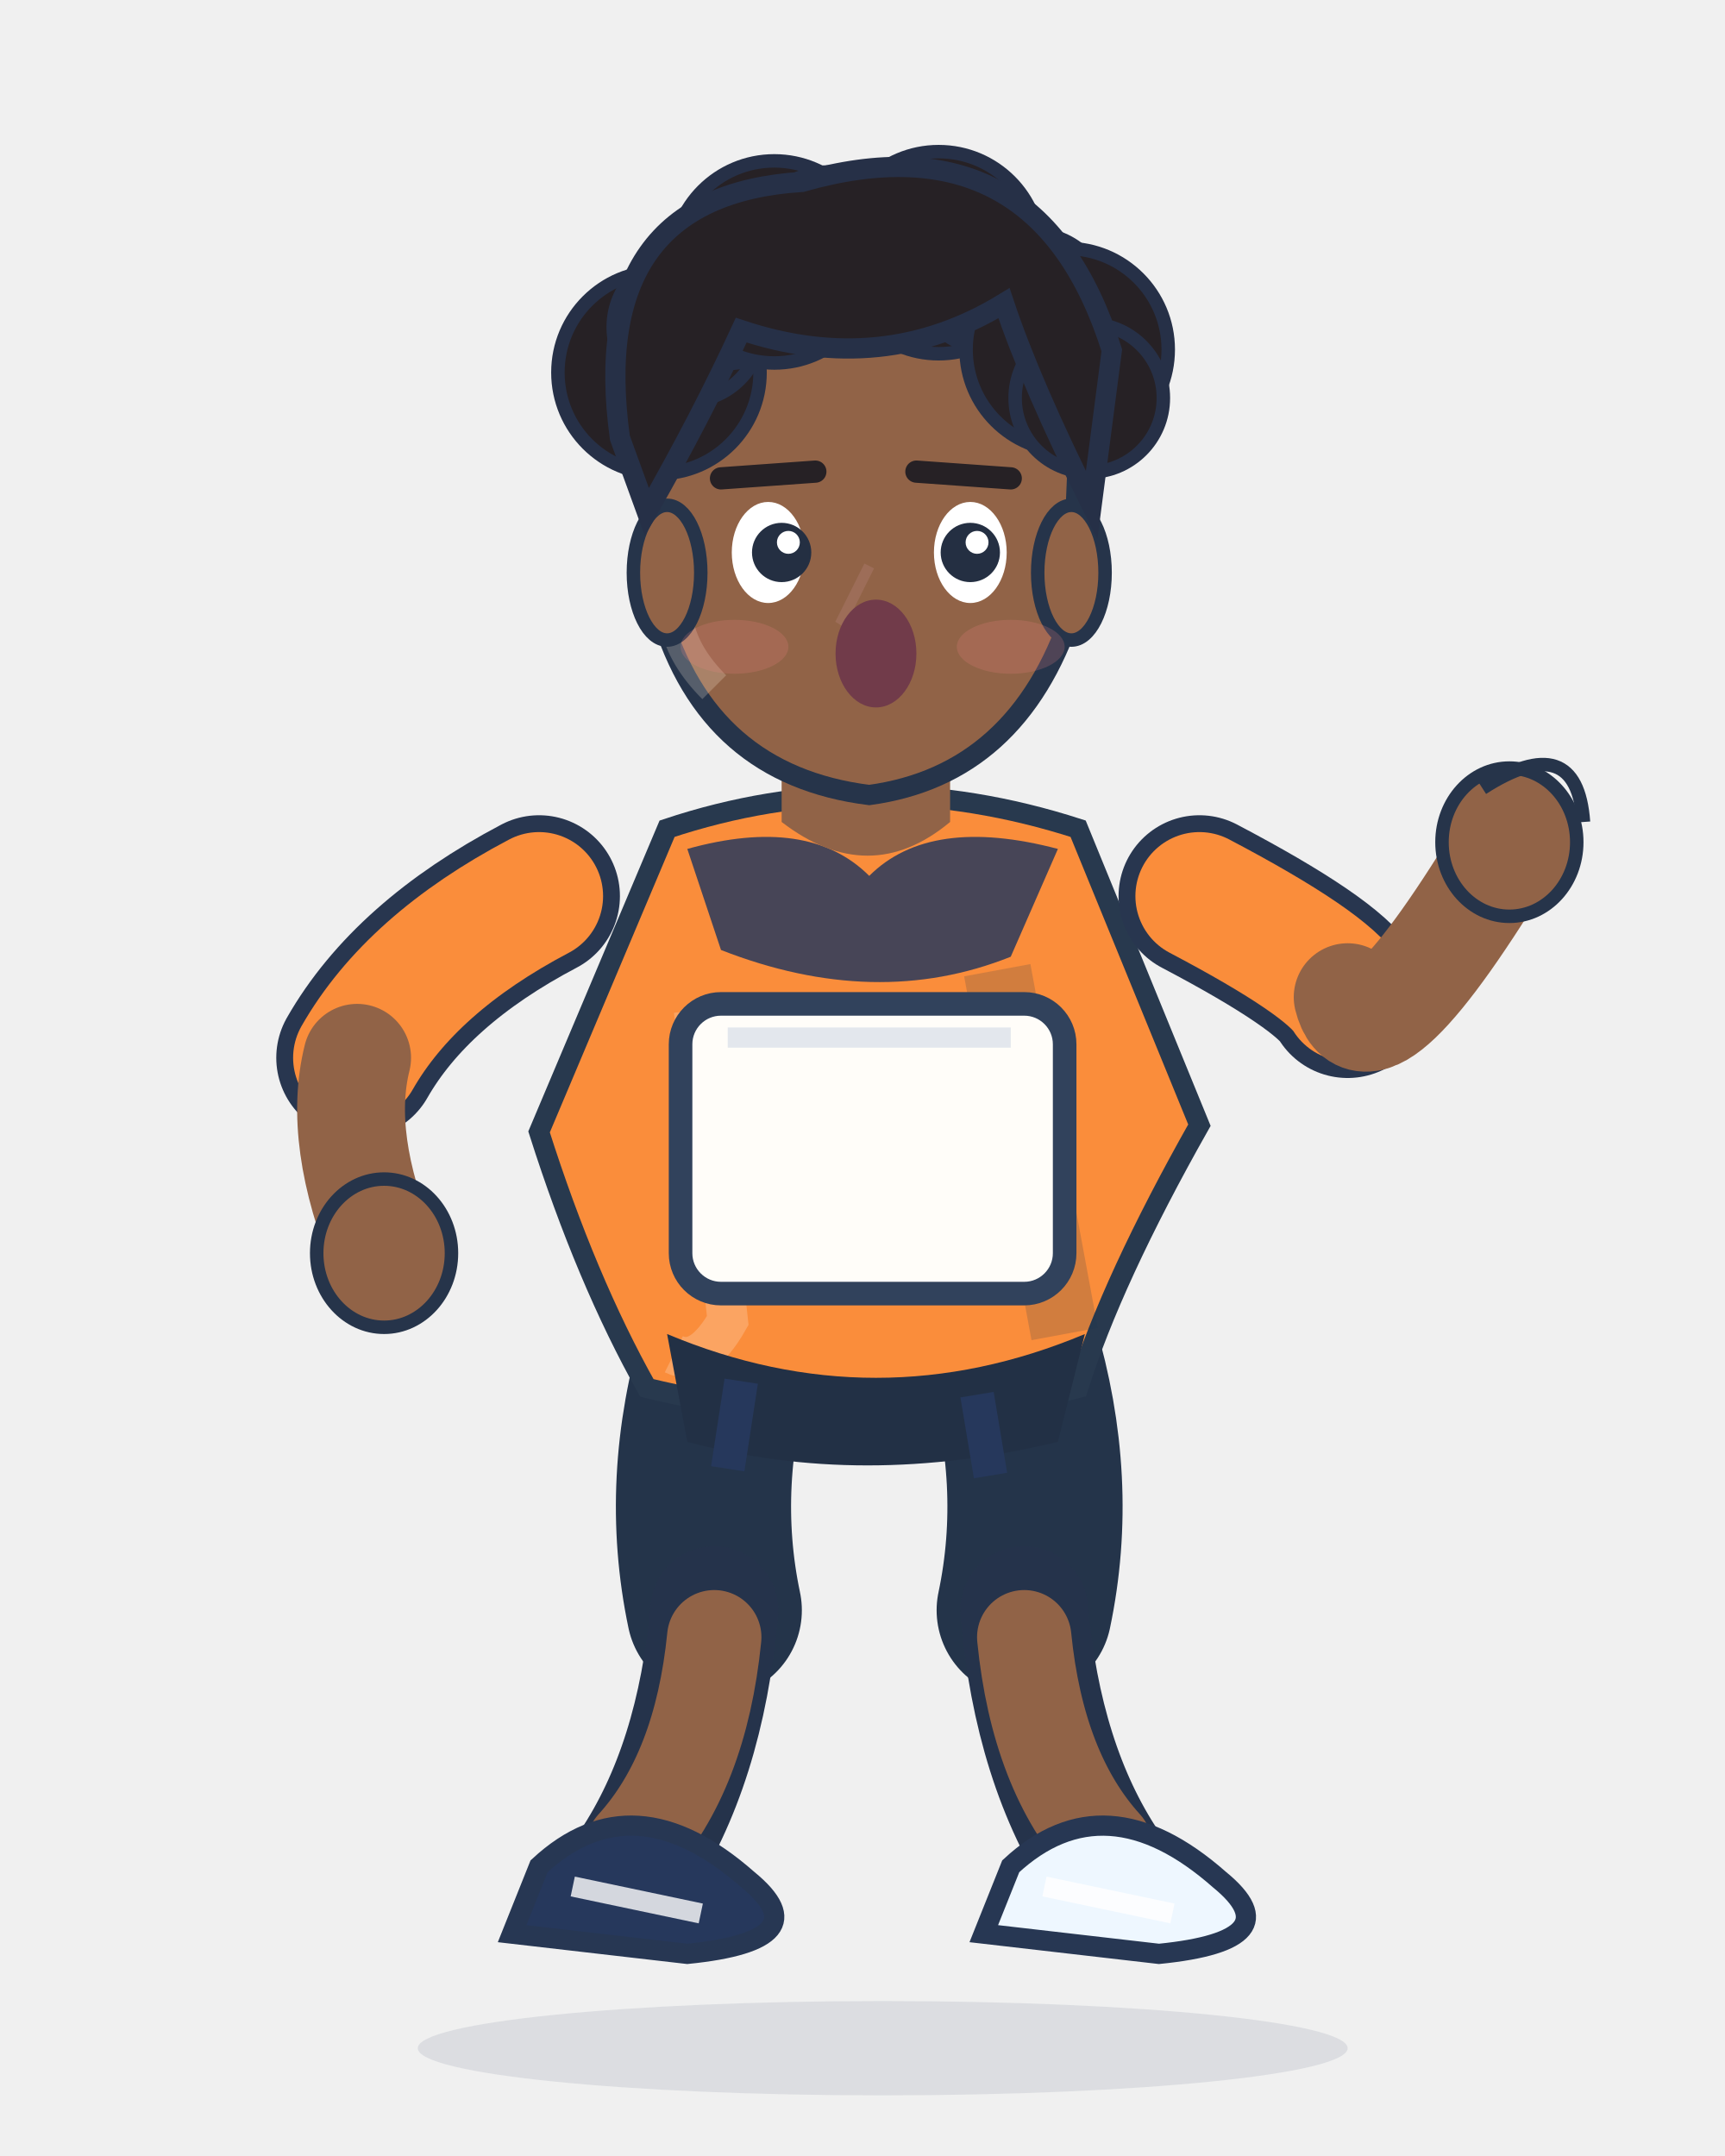
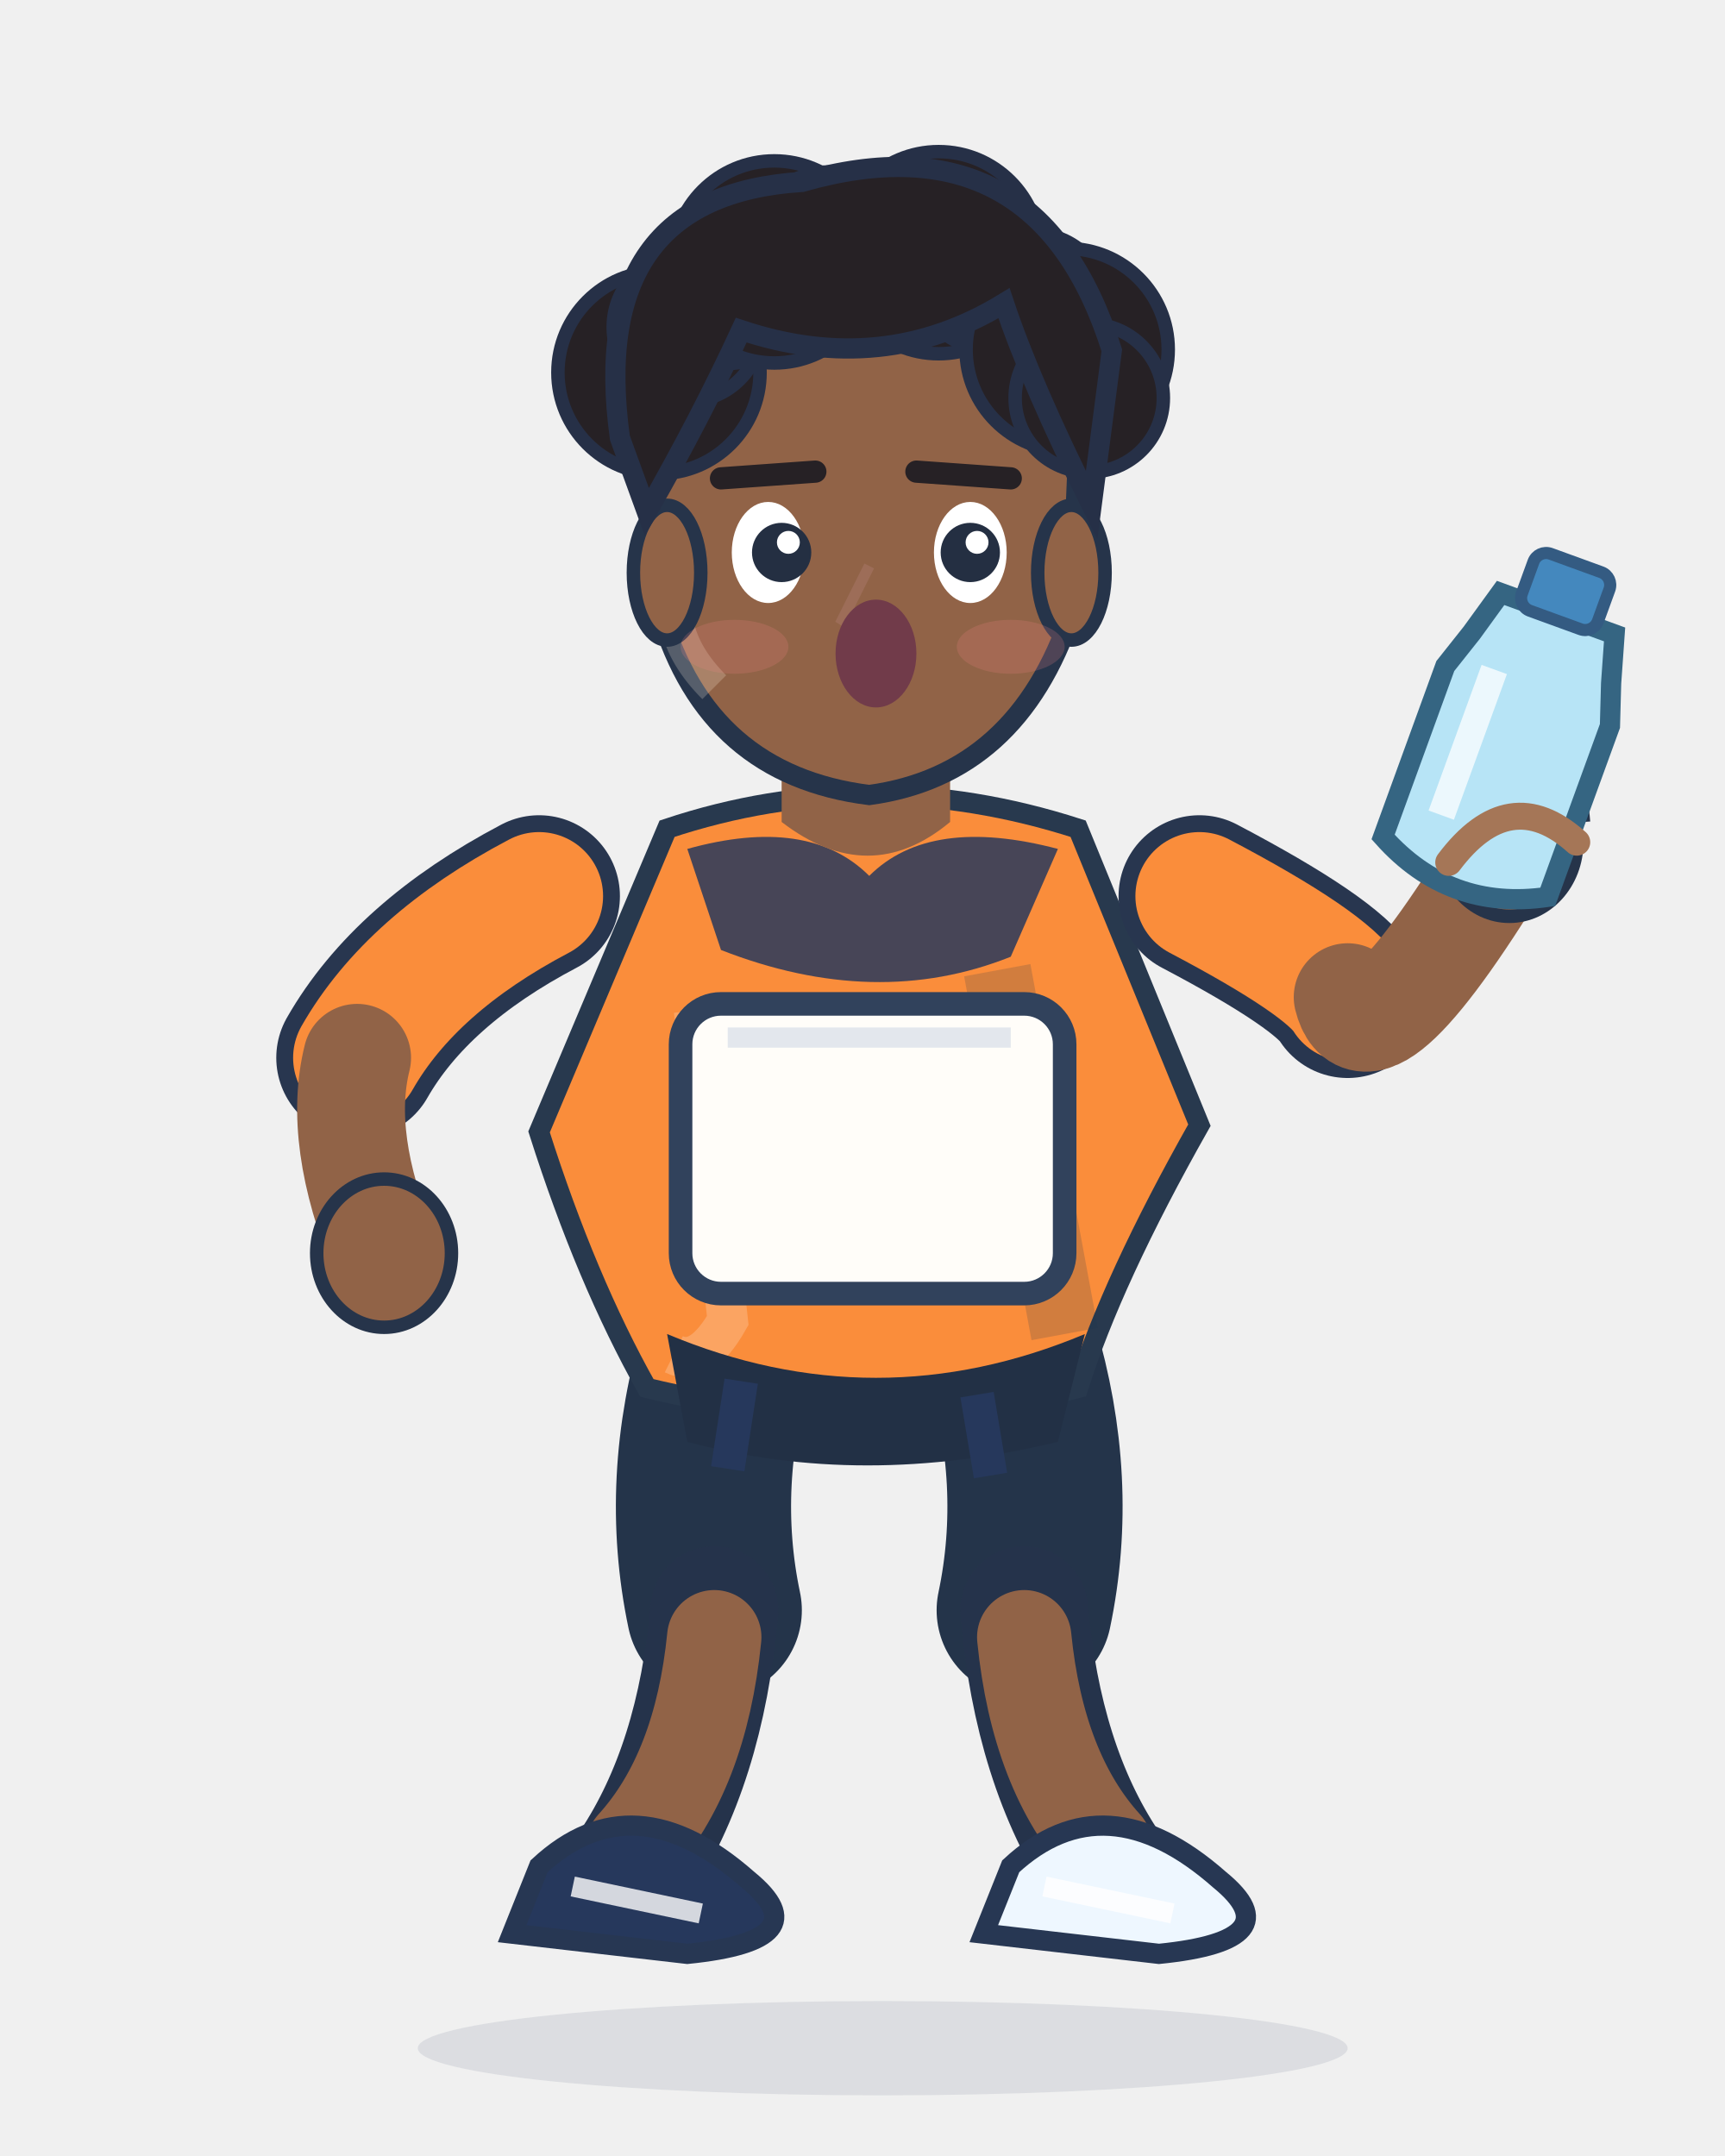
<svg xmlns="http://www.w3.org/2000/svg" width="256" height="320" viewBox="0 0 256 320" role="img" aria-label="NL female catch">
  <g id="body_17_pose" transform="translate(0 0)">
    <ellipse cx="131" cy="304" rx="69" ry="7" fill="#26385c" opacity=".10" />
    <g id="legs">
      <g id="leg_left">
        <path d="M108 200 Q102 220 106 239" stroke="#24344a" stroke-width="26" stroke-linecap="round" fill="none" />
        <path d="M106 239 Q104 262 94 277" stroke="#25334b" stroke-width="19" stroke-linecap="round" fill="none" />
        <path d="M106 243 Q104 263 94 274" stroke="#916347" stroke-width="14" stroke-linecap="round" fill="none" />
        <path d="M80 277 Q94 264 111 279 Q122 288 102 290 L76 287Z" fill="#26385c" stroke="#273753" stroke-width="3" />
        <path d="M85 280 L104 284" stroke="#ffffff" stroke-width="3" opacity=".8" />
      </g>
      <g id="leg_right">
        <path d="M150 200 Q156 220 152 239" stroke="#24344a" stroke-width="26" stroke-linecap="round" fill="none" />
        <path d="M152 239 Q154 262 164 277" stroke="#25334b" stroke-width="19" stroke-linecap="round" fill="none" />
        <path d="M152 243 Q154 263 164 274" stroke="#916347" stroke-width="14" stroke-linecap="round" fill="none" />
        <path d="M150 277 Q164 264 181 279 Q192 288 172 290 L146 287Z" fill="#eef7ff" stroke="#273753" stroke-width="3" />
        <path d="M155 280 L174 284" stroke="#ffffff" stroke-width="3" opacity=".8" />
      </g>
    </g>
    <g id="arm_left">
      <path d="M80 133 Q61 143 53 157" fill="none" stroke="#28364f" stroke-width="24" stroke-linecap="round" />
      <path d="M80 133 Q61 143 53 157" fill="none" stroke="#fa8d3b" stroke-width="19" stroke-linecap="round" />
      <path d="M53 157 Q50 169 57 186" stroke="#916347" stroke-width="16" stroke-linecap="round" fill="none" />
      <ellipse cx="57" cy="186" rx="10" ry="11" fill="#916347" stroke="#26344a" stroke-width="2" />
    </g>
    <g id="torso">
      <path d="M99 123 Q129 113 160 123 L178 167 Q165 190 160 206 Q129 214 96 206 Q87 190 80 168Z" fill="#fa8d3b" stroke="#28394e" stroke-width="3" />
      <path d="M102 126 Q120 121 129 130 Q138 121 157 126 L150 142 Q130 150 107 141Z" fill="#26385c" opacity=".84" />
      <path d="M103 150 L108 196 Q104 203 100 201" stroke="#fff" stroke-opacity=".20" stroke-width="6" fill="none" />
      <path d="M148 144 L158 198" stroke="#193451" stroke-opacity=".18" stroke-width="10" fill="none" />
      <path d="M116 113 L116 122 Q129 132 141 122 L141 111Z" fill="#916347" />
      <path d="M99 198 Q130 211 161 198 L157 214 Q128 221 102 214Z" fill="#223045" />
      <path d="M110 205 L108 218 M145 207 L147 219" stroke="#26385c" stroke-width="5" />
    </g>
    <g id="arm_right">
      <path d="M178 133 Q197 143 200 148" fill="none" stroke="#28364f" stroke-width="24" stroke-linecap="round" />
      <path d="M178 133 Q197 143 200 148" fill="none" stroke="#fa8d3b" stroke-width="19" stroke-linecap="round" />
      <path d="M200 148 Q203 160 224 125" stroke="#916347" stroke-width="16" stroke-linecap="round" fill="none" />
      <ellipse cx="224" cy="125" rx="10" ry="11" fill="#916347" stroke="#26344a" stroke-width="2" />
      <path d="M220 117 Q234 108 235 122" fill="none" stroke="#26344a" stroke-width="2" />
    </g>
    <g id="face">
      <path d="M97 67 Q99 42 128 40 Q155 41 160 67 L159 91 Q151 115 129 118 Q105 115 98 91Z" fill="#916347" stroke="#26344a" stroke-width="3" />
      <path d="M102 83 Q97 93 106 102" stroke="#fff1dd" stroke-width="5" opacity=".22" fill="none" />
      <ellipse cx="99" cy="85" rx="5" ry="10" fill="#916347" stroke="#26344a" stroke-width="2" />
      <ellipse cx="159" cy="85" rx="5" ry="10" fill="#916347" stroke="#26344a" stroke-width="2" />
      <path d="M107 71 L121 70 M136 70 L150 71" fill="none" stroke="#262125" stroke-width="3.3" stroke-linecap="round" />
      <ellipse cx="114" cy="82" rx="5.4" ry="7.5" fill="#fff" />
      <ellipse cx="144" cy="82" rx="5.4" ry="7.5" fill="#fff" />
      <circle cx="116" cy="82" r="4.4" fill="#242f42" />
      <circle cx="144" cy="82" r="4.4" fill="#242f42" />
      <circle cx="117" cy="80.5" r="1.7" fill="#fff" />
      <circle cx="145" cy="80.5" r="1.7" fill="#fff" />
      <path d="M129 84 L125 92 Q128 94 133 92" stroke="#9d6d58" stroke-width="1.6" fill="none" />
      <ellipse cx="109" cy="96" rx="8" ry="4" fill="#ee8382" opacity=".21" />
      <ellipse cx="150" cy="96" rx="8" ry="4" fill="#ee8382" opacity=".21" />
      <ellipse cx="130" cy="97" rx="6" ry="8" fill="#713b4a" />
    </g>
    <g id="hair">
      <circle cx="97.796" cy="55.291" r="15" fill="#262125" stroke="#263047" stroke-width="2" />
      <circle cx="102.004" cy="48.546" r="11" fill="#262125" stroke="#263047" stroke-width="2" />
      <circle cx="107.825" cy="42.963" r="11" fill="#262125" stroke="#263047" stroke-width="2" />
      <circle cx="114.911" cy="38.877" r="15" fill="#262125" stroke="#263047" stroke-width="2" />
      <circle cx="122.839" cy="36.53" r="11" fill="#262125" stroke="#263047" stroke-width="2" />
      <circle cx="131.135" cy="36.063" r="11" fill="#262125" stroke="#263047" stroke-width="2" />
      <circle cx="139.303" cy="37.505" r="15" fill="#262125" stroke="#263047" stroke-width="2" />
      <circle cx="146.856" cy="40.768" r="11" fill="#262125" stroke="#263047" stroke-width="2" />
      <circle cx="153.342" cy="45.659" r="11" fill="#262125" stroke="#263047" stroke-width="2" />
      <circle cx="158.373" cy="51.884" r="15" fill="#262125" stroke="#263047" stroke-width="2" />
      <circle cx="161.65" cy="59.072" r="11" fill="#262125" stroke="#263047" stroke-width="2" />
      <path d="M92 65 Q87 29 119 27 Q154 17 165 52 L162 75 Q153 57 149 45 Q131 56 110 49 Q104 62 96 76Z" fill="#262125" stroke="#263047" stroke-width="3" />
    </g>
    <g id="bib_placeholder">
      <rect x="101" y="149" width="57" height="43" rx="6" fill="#fffdf9" stroke="#31425c" stroke-width="3.5" />
      <path d="M108 154 H150" stroke="#e3e7ed" stroke-width="3" />
    </g>
  </g>
+   <g id="received_supply" transform="translate(225 108) rotate(20)">
+     <path d="M-9 -18 H9 L11 -11 L13 -5 V22 Q0 29 -13 22 V-5 L-11 -11Z" fill="#b7e4f6" stroke="#356582" stroke-width="3" />
+     <rect x="-6" y="-26" width="12" height="9" rx="2" fill="#4488be" stroke="#345b82" stroke-width="1.8" />
+     <path d="M-6 -7 V16" stroke="#fff" stroke-width="4" opacity=".74" />
+   </g>
+   <path id="fingers_over_supply" d="M215 128 Q224 116 234 125" fill="none" stroke="#a57657" stroke-width="4" stroke-linecap="round" />
</svg>
